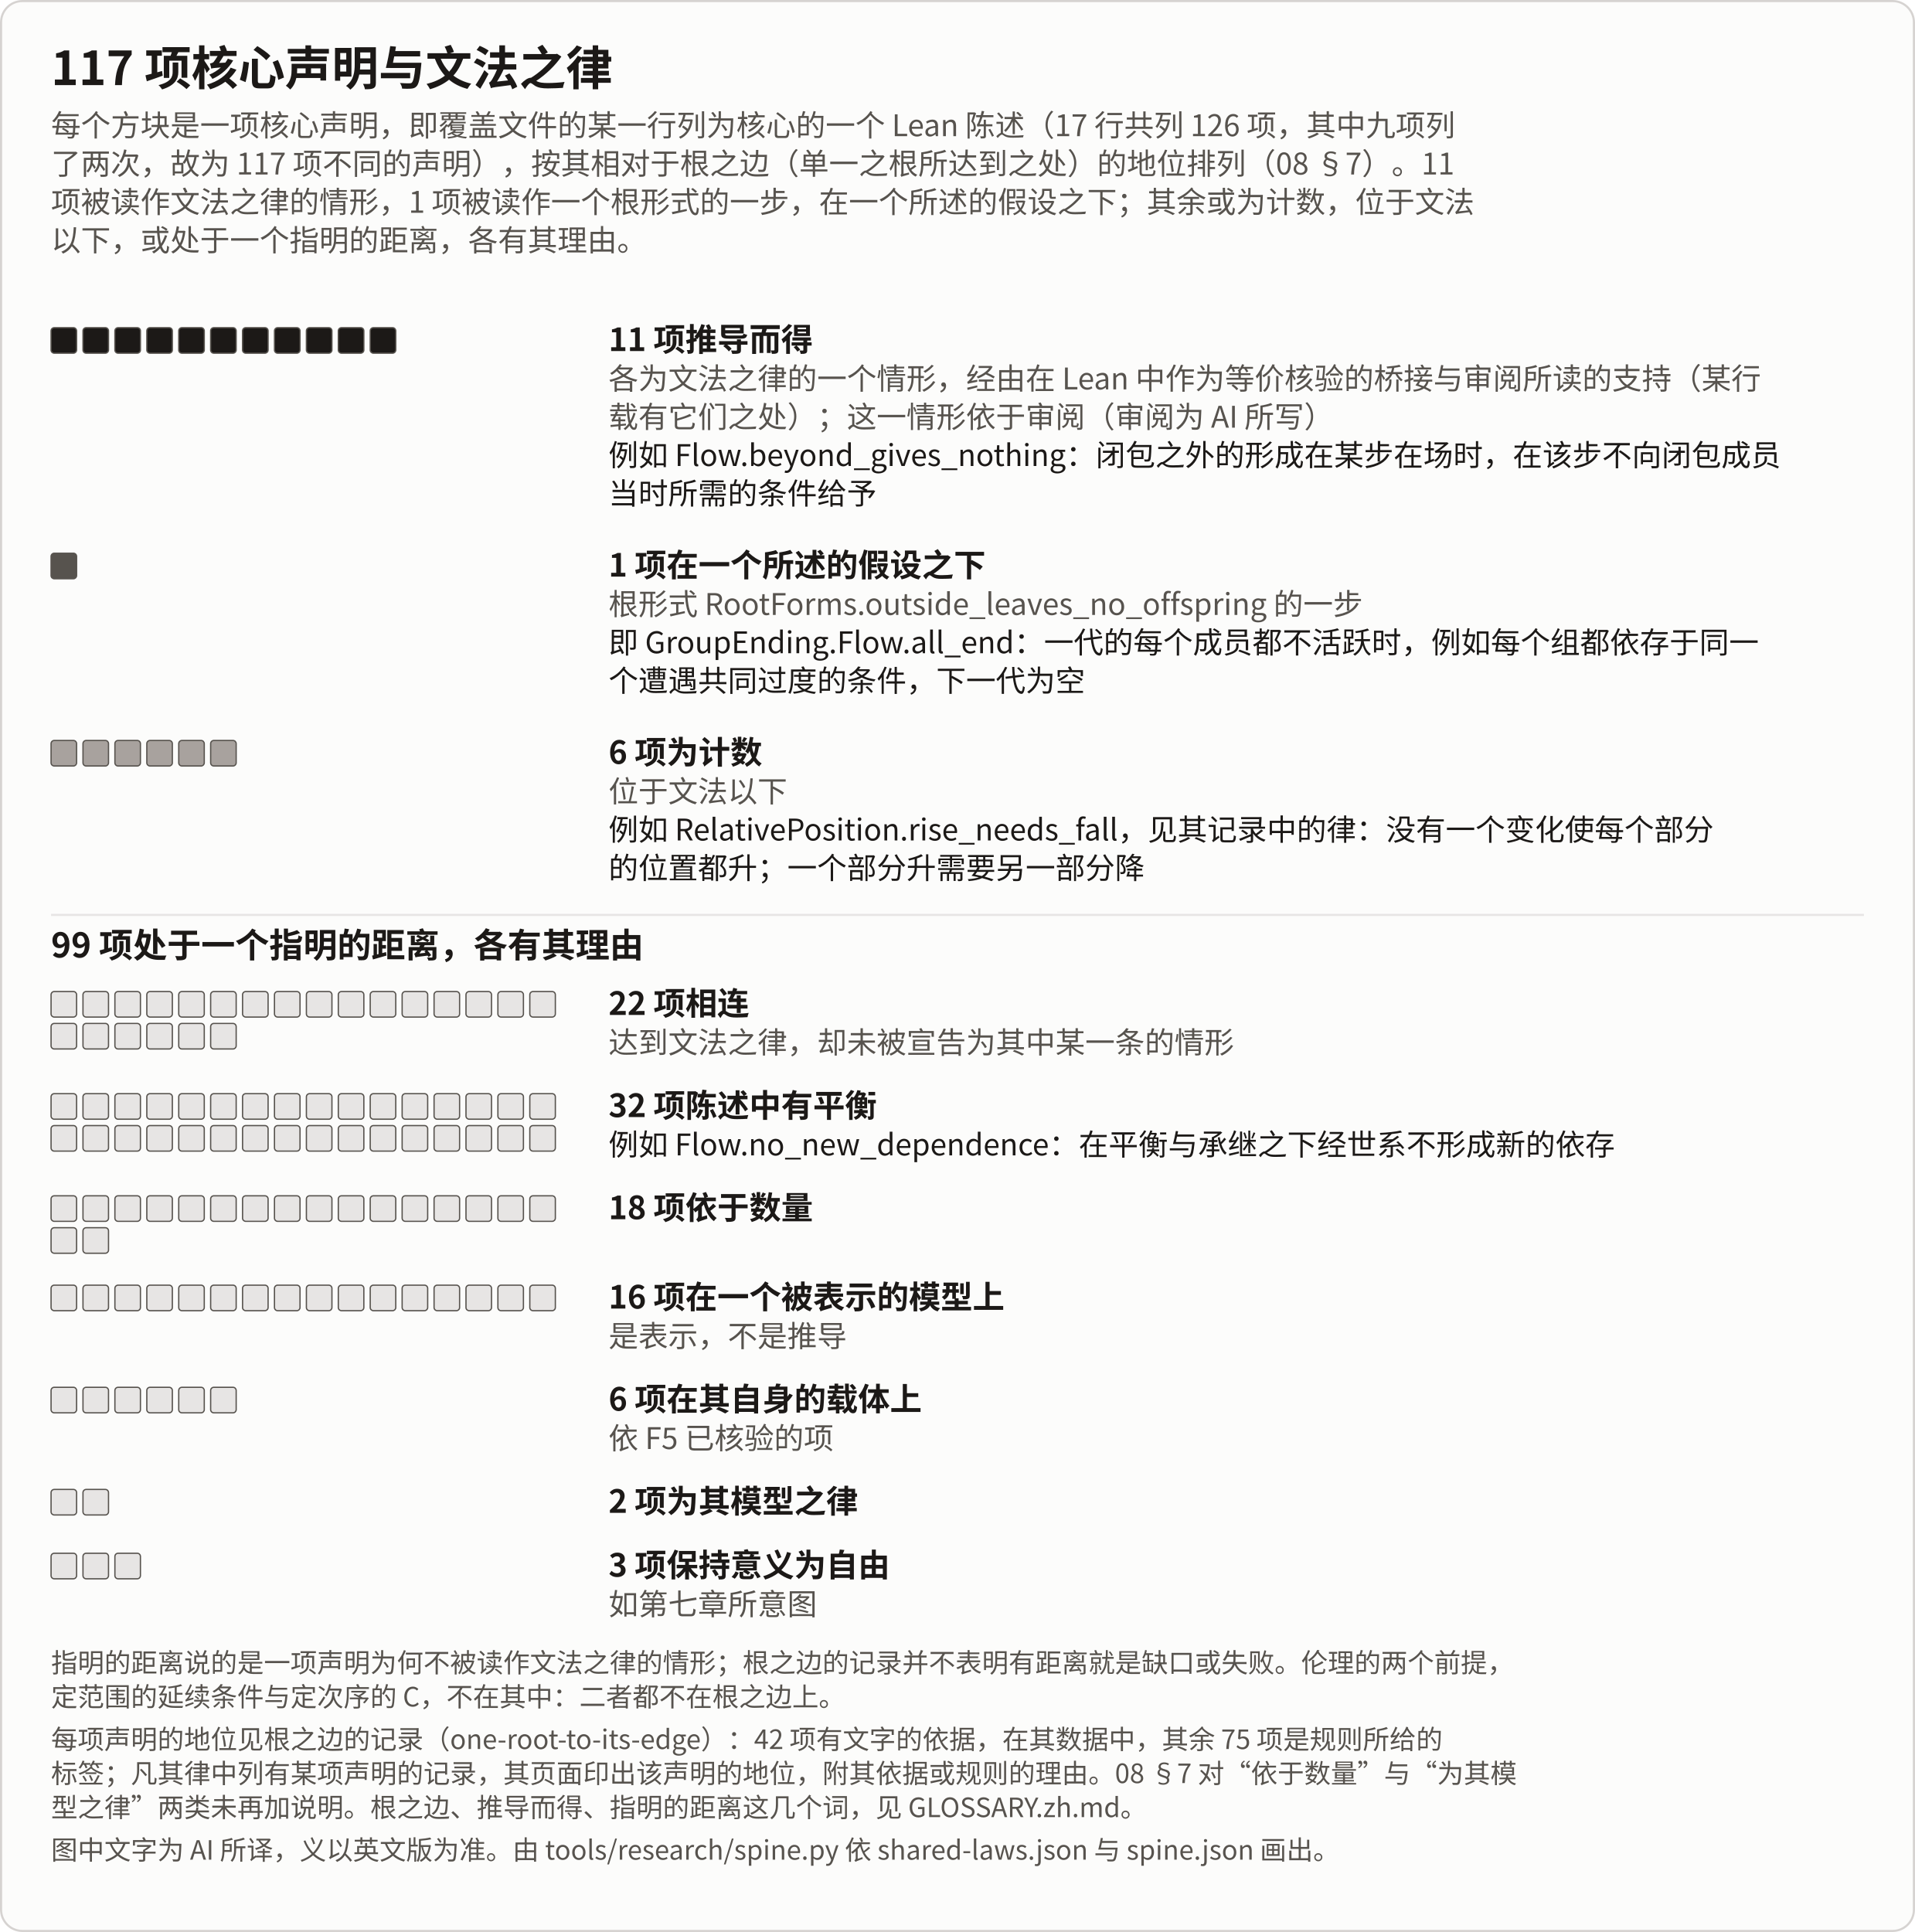
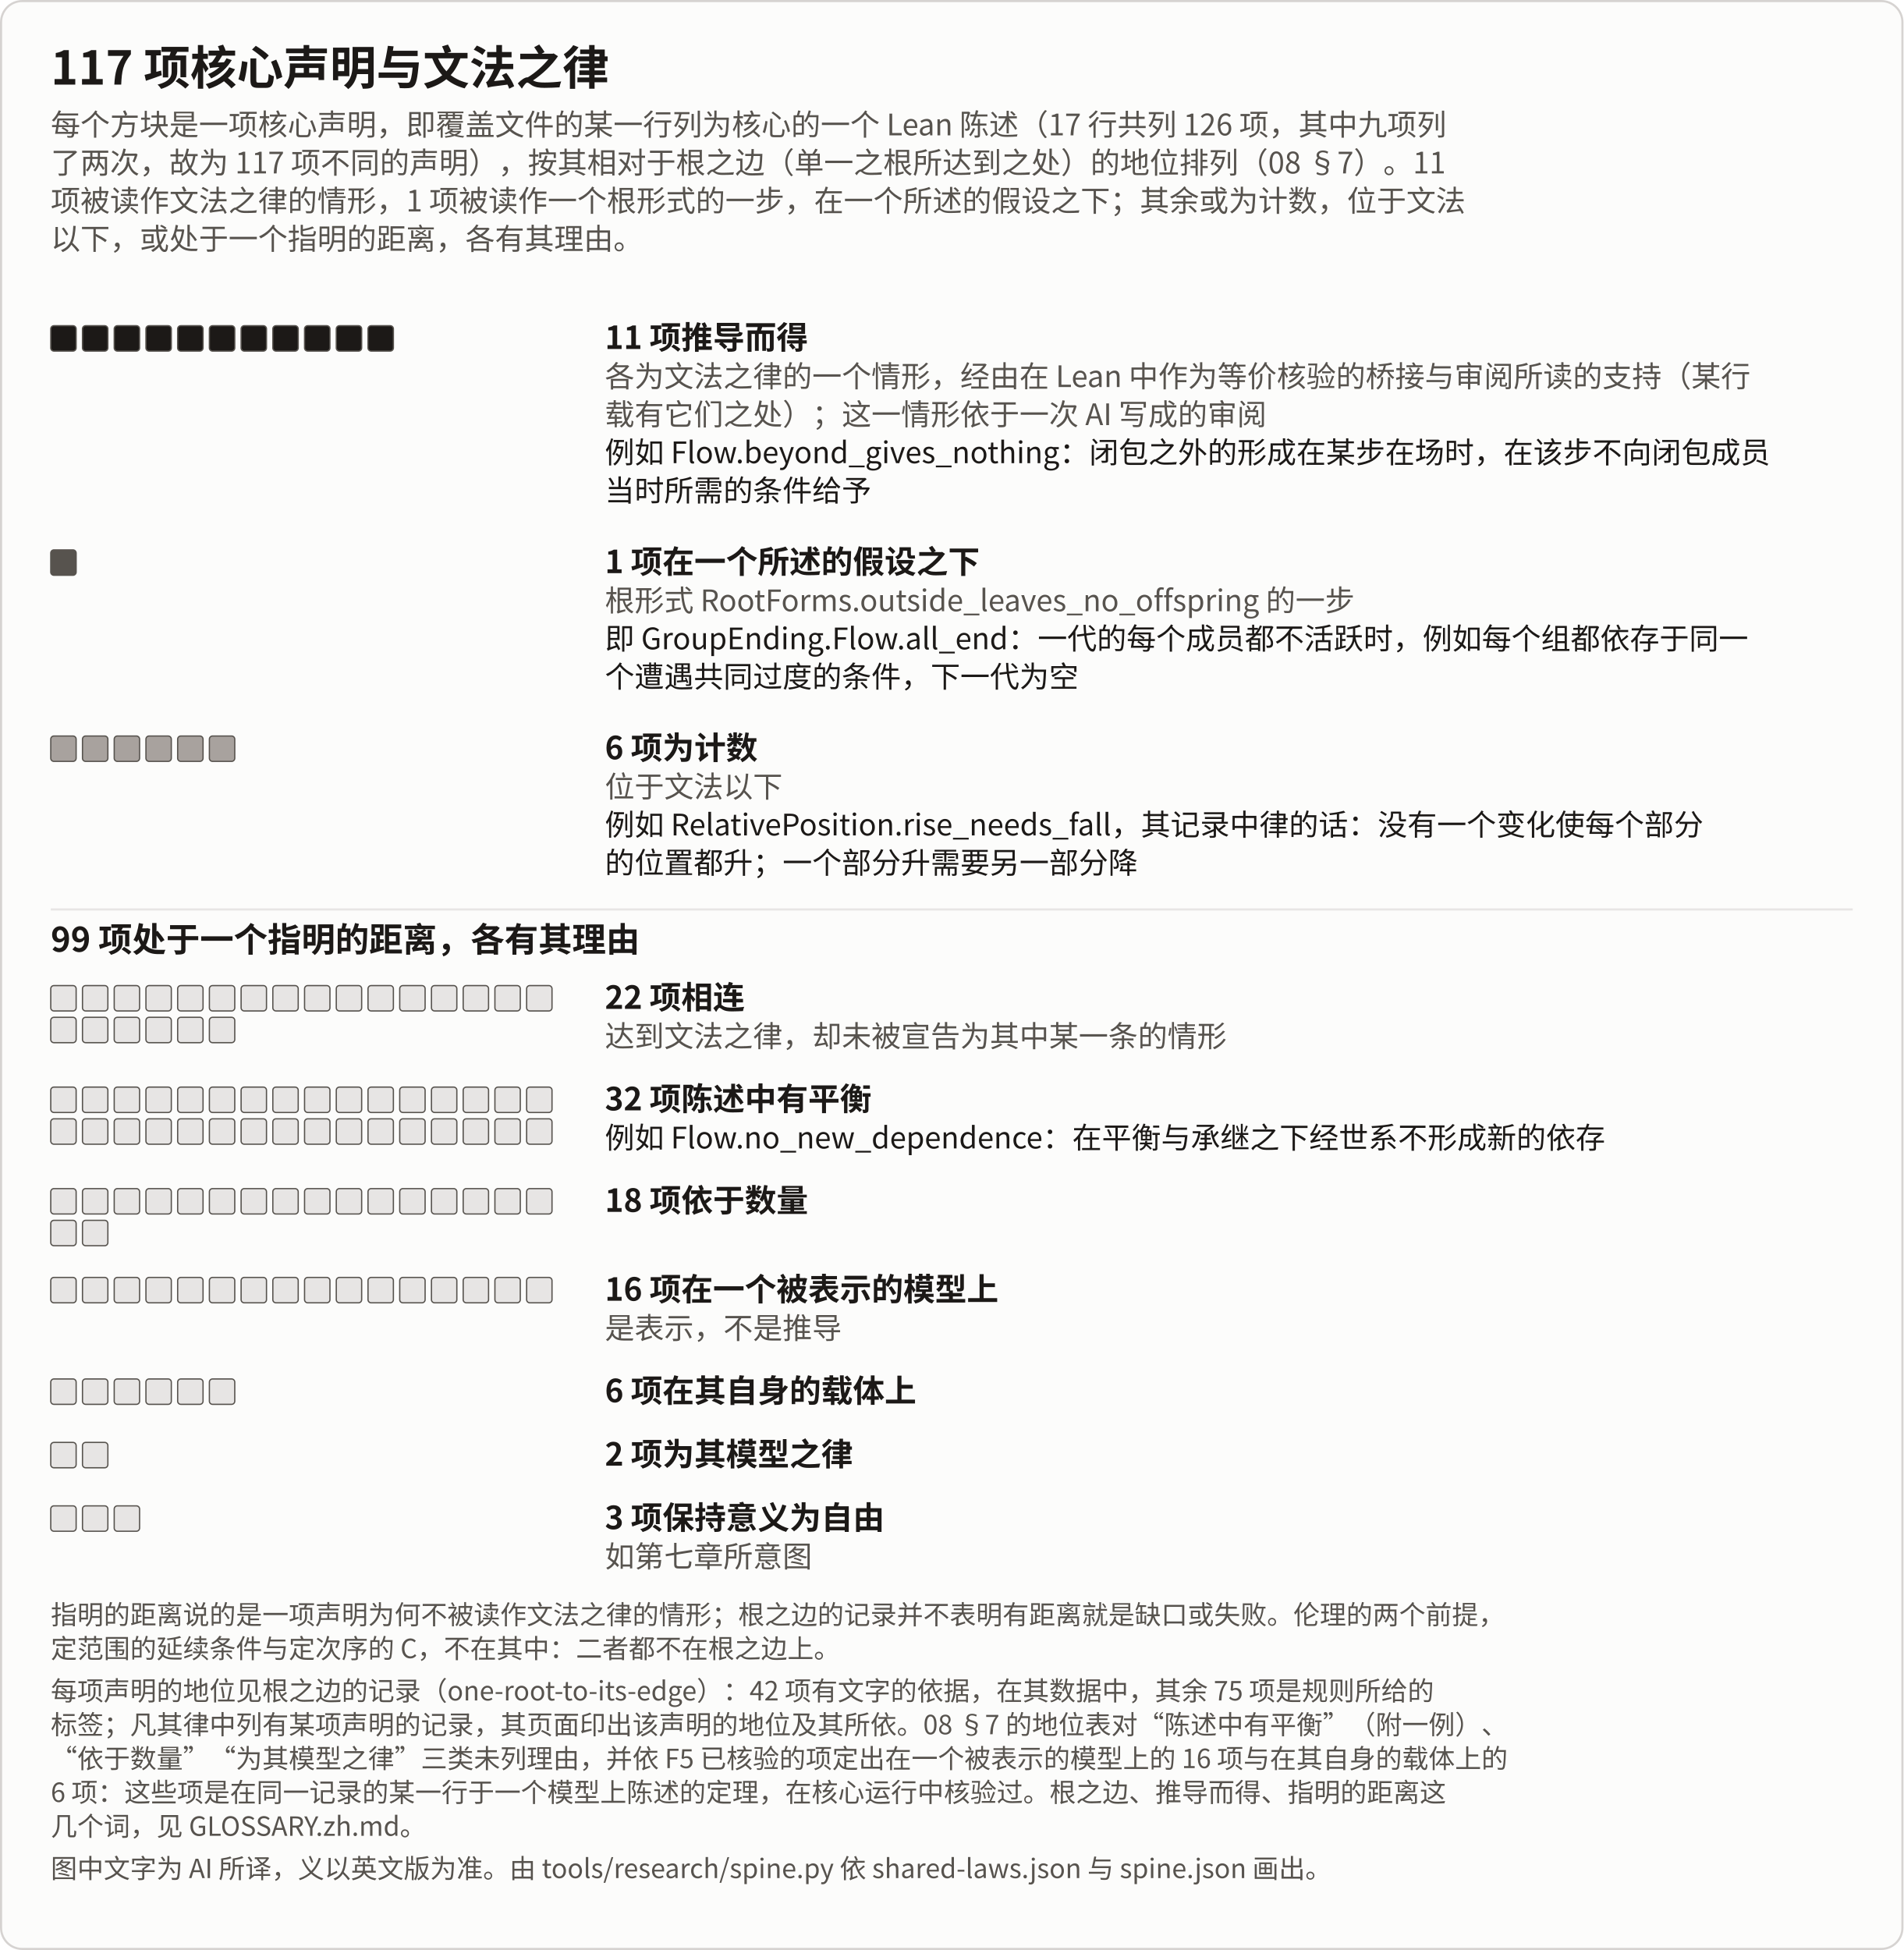
- <svg xmlns="http://www.w3.org/2000/svg" viewBox="0 0 900 908" width="900" height="908" role="img" aria-labelledby="standings-title standings-desc" font-family="'PingFang SC', 'Hiragino Sans GB', 'Noto Sans CJK SC', 'Microsoft YaHei', sans-serif">
-   <rect x="0.5" y="0.5" width="899" height="907" rx="10" fill="#fcfcfb" stroke="#d6d3d1" />
+ <svg xmlns="http://www.w3.org/2000/svg" viewBox="0 0 900 922" width="900" height="922" role="img" aria-labelledby="standings-title standings-desc" font-family="'PingFang SC', 'Hiragino Sans GB', 'Noto Sans CJK SC', 'Microsoft YaHei', sans-serif">
+   <rect x="0.5" y="0.5" width="899" height="921" rx="10" fill="#fcfcfb" stroke="#d6d3d1" />
  <text x="24" y="40" font-size="22" font-weight="bold" text-anchor="start" fill="#1c1917">117 项核心声明与文法之律</text>
  <text x="24" y="64" font-size="14" text-anchor="start" fill="#57534e">每个方块是一项核心声明，即覆盖文件的某一行列为核心的一个 Lean 陈述（17 行共列 126 项，其中九项列</text>
  <text x="24" y="82" font-size="14" text-anchor="start" fill="#57534e">了两次，故为 117 项不同的声明），按其相对于根之边（单一之根所达到之处）的地位排列（08 §7）。11</text>
  <text x="24" y="100" font-size="14" text-anchor="start" fill="#57534e">项被读作文法之律的情形，1 项被读作一个根形式的一步，在一个所述的假设之下；其余或为计数，位于文法</text>
  <text x="24" y="118" font-size="14" text-anchor="start" fill="#57534e">以下，或处于一个指明的距离，各有其理由。</text>
  <rect x="24" y="154" width="12" height="12" rx="1.5" fill="#1c1917" stroke="#57534e" stroke-width="0.6" />
  <rect x="39" y="154" width="12" height="12" rx="1.5" fill="#1c1917" stroke="#57534e" stroke-width="0.6" />
  <rect x="54" y="154" width="12" height="12" rx="1.5" fill="#1c1917" stroke="#57534e" stroke-width="0.6" />
  <rect x="69" y="154" width="12" height="12" rx="1.5" fill="#1c1917" stroke="#57534e" stroke-width="0.6" />
  <rect x="84" y="154" width="12" height="12" rx="1.5" fill="#1c1917" stroke="#57534e" stroke-width="0.6" />
  <rect x="99" y="154" width="12" height="12" rx="1.5" fill="#1c1917" stroke="#57534e" stroke-width="0.6" />
  <rect x="114" y="154" width="12" height="12" rx="1.5" fill="#1c1917" stroke="#57534e" stroke-width="0.6" />
  <rect x="129" y="154" width="12" height="12" rx="1.5" fill="#1c1917" stroke="#57534e" stroke-width="0.6" />
  <rect x="144" y="154" width="12" height="12" rx="1.5" fill="#1c1917" stroke="#57534e" stroke-width="0.6" />
  <rect x="159" y="154" width="12" height="12" rx="1.5" fill="#1c1917" stroke="#57534e" stroke-width="0.6" />
  <rect x="174" y="154" width="12" height="12" rx="1.5" fill="#1c1917" stroke="#57534e" stroke-width="0.6" />
  <text x="286" y="165" font-size="15" font-weight="bold" text-anchor="start" fill="#1c1917">11 项推导而得</text>
  <text x="286" y="183" font-size="14" text-anchor="start" fill="#57534e">各为文法之律的一个情形，经由在 Lean 中作为等价核验的桥接与审阅所读的支持（某行</text>
-   <text x="286" y="201" font-size="14" text-anchor="start" fill="#57534e">载有它们之处）；这一情形依于审阅（审阅为 AI 所写）</text>
+   <text x="286" y="201" font-size="14" text-anchor="start" fill="#57534e">载有它们之处）；这一情形依于一次 AI 写成的审阅</text>
  <text x="286" y="219" font-size="14" text-anchor="start" fill="#1c1917">例如 Flow.beyond_gives_nothing：闭包之外的形成在某步在场时，在该步不向闭包成员</text>
  <text x="286" y="237" font-size="14" text-anchor="start" fill="#1c1917">当时所需的条件给予</text>
  <rect x="24" y="260" width="12" height="12" rx="1.5" fill="#57534e" stroke="#57534e" stroke-width="0.6" />
  <text x="286" y="271" font-size="15" font-weight="bold" text-anchor="start" fill="#1c1917">1 项在一个所述的假设之下</text>
  <text x="286" y="289" font-size="14" text-anchor="start" fill="#57534e">根形式 RootForms.outside_leaves_no_offspring 的一步</text>
  <text x="286" y="307" font-size="14" text-anchor="start" fill="#1c1917">即 GroupEnding.Flow.all_end：一代的每个成员都不活跃时，例如每个组都依存于同一</text>
  <text x="286" y="325" font-size="14" text-anchor="start" fill="#1c1917">个遭遇共同过度的条件，下一代为空</text>
  <rect x="24" y="348" width="12" height="12" rx="1.5" fill="#a8a29e" stroke="#57534e" stroke-width="0.6" />
  <rect x="39" y="348" width="12" height="12" rx="1.5" fill="#a8a29e" stroke="#57534e" stroke-width="0.6" />
  <rect x="54" y="348" width="12" height="12" rx="1.5" fill="#a8a29e" stroke="#57534e" stroke-width="0.6" />
  <rect x="69" y="348" width="12" height="12" rx="1.5" fill="#a8a29e" stroke="#57534e" stroke-width="0.6" />
  <rect x="84" y="348" width="12" height="12" rx="1.5" fill="#a8a29e" stroke="#57534e" stroke-width="0.6" />
  <rect x="99" y="348" width="12" height="12" rx="1.5" fill="#a8a29e" stroke="#57534e" stroke-width="0.6" />
  <text x="286" y="359" font-size="15" font-weight="bold" text-anchor="start" fill="#1c1917">6 项为计数</text>
  <text x="286" y="377" font-size="14" text-anchor="start" fill="#57534e">位于文法以下</text>
-   <text x="286" y="395" font-size="14" text-anchor="start" fill="#1c1917">例如 RelativePosition.rise_needs_fall，见其记录中的律：没有一个变化使每个部分</text>
+   <text x="286" y="395" font-size="14" text-anchor="start" fill="#1c1917">例如 RelativePosition.rise_needs_fall，其记录中律的话：没有一个变化使每个部分</text>
  <text x="286" y="413" font-size="14" text-anchor="start" fill="#1c1917">的位置都升；一个部分升需要另一部分降</text>
  <line x1="24" y1="430" x2="876" y2="430" stroke="#e7e5e4" />
  <text x="24" y="450" font-size="16" font-weight="bold" text-anchor="start" fill="#1c1917">99 项处于一个指明的距离，各有其理由</text>
  <rect x="24" y="466" width="12" height="12" rx="1.5" fill="#e7e5e4" stroke="#57534e" stroke-width="0.6" />
  <rect x="39" y="466" width="12" height="12" rx="1.5" fill="#e7e5e4" stroke="#57534e" stroke-width="0.6" />
  <rect x="54" y="466" width="12" height="12" rx="1.5" fill="#e7e5e4" stroke="#57534e" stroke-width="0.6" />
  <rect x="69" y="466" width="12" height="12" rx="1.5" fill="#e7e5e4" stroke="#57534e" stroke-width="0.6" />
  <rect x="84" y="466" width="12" height="12" rx="1.5" fill="#e7e5e4" stroke="#57534e" stroke-width="0.6" />
  <rect x="99" y="466" width="12" height="12" rx="1.5" fill="#e7e5e4" stroke="#57534e" stroke-width="0.6" />
  <rect x="114" y="466" width="12" height="12" rx="1.5" fill="#e7e5e4" stroke="#57534e" stroke-width="0.6" />
  <rect x="129" y="466" width="12" height="12" rx="1.5" fill="#e7e5e4" stroke="#57534e" stroke-width="0.6" />
  <rect x="144" y="466" width="12" height="12" rx="1.5" fill="#e7e5e4" stroke="#57534e" stroke-width="0.6" />
  <rect x="159" y="466" width="12" height="12" rx="1.5" fill="#e7e5e4" stroke="#57534e" stroke-width="0.6" />
  <rect x="174" y="466" width="12" height="12" rx="1.5" fill="#e7e5e4" stroke="#57534e" stroke-width="0.6" />
  <rect x="189" y="466" width="12" height="12" rx="1.5" fill="#e7e5e4" stroke="#57534e" stroke-width="0.6" />
  <rect x="204" y="466" width="12" height="12" rx="1.5" fill="#e7e5e4" stroke="#57534e" stroke-width="0.6" />
  <rect x="219" y="466" width="12" height="12" rx="1.5" fill="#e7e5e4" stroke="#57534e" stroke-width="0.6" />
  <rect x="234" y="466" width="12" height="12" rx="1.5" fill="#e7e5e4" stroke="#57534e" stroke-width="0.6" />
  <rect x="249" y="466" width="12" height="12" rx="1.5" fill="#e7e5e4" stroke="#57534e" stroke-width="0.6" />
  <rect x="24" y="481" width="12" height="12" rx="1.5" fill="#e7e5e4" stroke="#57534e" stroke-width="0.6" />
  <rect x="39" y="481" width="12" height="12" rx="1.5" fill="#e7e5e4" stroke="#57534e" stroke-width="0.6" />
  <rect x="54" y="481" width="12" height="12" rx="1.5" fill="#e7e5e4" stroke="#57534e" stroke-width="0.6" />
  <rect x="69" y="481" width="12" height="12" rx="1.5" fill="#e7e5e4" stroke="#57534e" stroke-width="0.6" />
  <rect x="84" y="481" width="12" height="12" rx="1.5" fill="#e7e5e4" stroke="#57534e" stroke-width="0.6" />
  <rect x="99" y="481" width="12" height="12" rx="1.5" fill="#e7e5e4" stroke="#57534e" stroke-width="0.6" />
  <text x="286" y="477" font-size="15" font-weight="bold" text-anchor="start" fill="#1c1917">22 项相连</text>
  <text x="286" y="495" font-size="14" text-anchor="start" fill="#57534e">达到文法之律，却未被宣告为其中某一条的情形</text>
  <rect x="24" y="514" width="12" height="12" rx="1.5" fill="#e7e5e4" stroke="#57534e" stroke-width="0.6" />
  <rect x="39" y="514" width="12" height="12" rx="1.5" fill="#e7e5e4" stroke="#57534e" stroke-width="0.6" />
  <rect x="54" y="514" width="12" height="12" rx="1.5" fill="#e7e5e4" stroke="#57534e" stroke-width="0.6" />
  <rect x="69" y="514" width="12" height="12" rx="1.5" fill="#e7e5e4" stroke="#57534e" stroke-width="0.6" />
  <rect x="84" y="514" width="12" height="12" rx="1.5" fill="#e7e5e4" stroke="#57534e" stroke-width="0.6" />
  <rect x="99" y="514" width="12" height="12" rx="1.5" fill="#e7e5e4" stroke="#57534e" stroke-width="0.6" />
  <rect x="114" y="514" width="12" height="12" rx="1.5" fill="#e7e5e4" stroke="#57534e" stroke-width="0.6" />
  <rect x="129" y="514" width="12" height="12" rx="1.5" fill="#e7e5e4" stroke="#57534e" stroke-width="0.6" />
  <rect x="144" y="514" width="12" height="12" rx="1.5" fill="#e7e5e4" stroke="#57534e" stroke-width="0.6" />
  <rect x="159" y="514" width="12" height="12" rx="1.5" fill="#e7e5e4" stroke="#57534e" stroke-width="0.6" />
  <rect x="174" y="514" width="12" height="12" rx="1.5" fill="#e7e5e4" stroke="#57534e" stroke-width="0.6" />
  <rect x="189" y="514" width="12" height="12" rx="1.5" fill="#e7e5e4" stroke="#57534e" stroke-width="0.6" />
  <rect x="204" y="514" width="12" height="12" rx="1.5" fill="#e7e5e4" stroke="#57534e" stroke-width="0.6" />
  <rect x="219" y="514" width="12" height="12" rx="1.5" fill="#e7e5e4" stroke="#57534e" stroke-width="0.6" />
  <rect x="234" y="514" width="12" height="12" rx="1.5" fill="#e7e5e4" stroke="#57534e" stroke-width="0.6" />
  <rect x="249" y="514" width="12" height="12" rx="1.5" fill="#e7e5e4" stroke="#57534e" stroke-width="0.6" />
  <rect x="24" y="529" width="12" height="12" rx="1.5" fill="#e7e5e4" stroke="#57534e" stroke-width="0.6" />
  <rect x="39" y="529" width="12" height="12" rx="1.5" fill="#e7e5e4" stroke="#57534e" stroke-width="0.6" />
  <rect x="54" y="529" width="12" height="12" rx="1.5" fill="#e7e5e4" stroke="#57534e" stroke-width="0.6" />
  <rect x="69" y="529" width="12" height="12" rx="1.5" fill="#e7e5e4" stroke="#57534e" stroke-width="0.6" />
  <rect x="84" y="529" width="12" height="12" rx="1.5" fill="#e7e5e4" stroke="#57534e" stroke-width="0.6" />
  <rect x="99" y="529" width="12" height="12" rx="1.5" fill="#e7e5e4" stroke="#57534e" stroke-width="0.6" />
  <rect x="114" y="529" width="12" height="12" rx="1.5" fill="#e7e5e4" stroke="#57534e" stroke-width="0.6" />
  <rect x="129" y="529" width="12" height="12" rx="1.5" fill="#e7e5e4" stroke="#57534e" stroke-width="0.6" />
  <rect x="144" y="529" width="12" height="12" rx="1.5" fill="#e7e5e4" stroke="#57534e" stroke-width="0.6" />
  <rect x="159" y="529" width="12" height="12" rx="1.5" fill="#e7e5e4" stroke="#57534e" stroke-width="0.6" />
  <rect x="174" y="529" width="12" height="12" rx="1.5" fill="#e7e5e4" stroke="#57534e" stroke-width="0.6" />
  <rect x="189" y="529" width="12" height="12" rx="1.5" fill="#e7e5e4" stroke="#57534e" stroke-width="0.6" />
  <rect x="204" y="529" width="12" height="12" rx="1.5" fill="#e7e5e4" stroke="#57534e" stroke-width="0.6" />
  <rect x="219" y="529" width="12" height="12" rx="1.5" fill="#e7e5e4" stroke="#57534e" stroke-width="0.6" />
  <rect x="234" y="529" width="12" height="12" rx="1.5" fill="#e7e5e4" stroke="#57534e" stroke-width="0.6" />
  <rect x="249" y="529" width="12" height="12" rx="1.5" fill="#e7e5e4" stroke="#57534e" stroke-width="0.6" />
  <text x="286" y="525" font-size="15" font-weight="bold" text-anchor="start" fill="#1c1917">32 项陈述中有平衡</text>
  <text x="286" y="543" font-size="14" text-anchor="start" fill="#1c1917">例如 Flow.no_new_dependence：在平衡与承继之下经世系不形成新的依存</text>
  <rect x="24" y="562" width="12" height="12" rx="1.5" fill="#e7e5e4" stroke="#57534e" stroke-width="0.6" />
  <rect x="39" y="562" width="12" height="12" rx="1.5" fill="#e7e5e4" stroke="#57534e" stroke-width="0.6" />
  <rect x="54" y="562" width="12" height="12" rx="1.5" fill="#e7e5e4" stroke="#57534e" stroke-width="0.6" />
  <rect x="69" y="562" width="12" height="12" rx="1.5" fill="#e7e5e4" stroke="#57534e" stroke-width="0.6" />
  <rect x="84" y="562" width="12" height="12" rx="1.5" fill="#e7e5e4" stroke="#57534e" stroke-width="0.6" />
  <rect x="99" y="562" width="12" height="12" rx="1.5" fill="#e7e5e4" stroke="#57534e" stroke-width="0.6" />
  <rect x="114" y="562" width="12" height="12" rx="1.5" fill="#e7e5e4" stroke="#57534e" stroke-width="0.6" />
  <rect x="129" y="562" width="12" height="12" rx="1.5" fill="#e7e5e4" stroke="#57534e" stroke-width="0.6" />
  <rect x="144" y="562" width="12" height="12" rx="1.5" fill="#e7e5e4" stroke="#57534e" stroke-width="0.6" />
  <rect x="159" y="562" width="12" height="12" rx="1.5" fill="#e7e5e4" stroke="#57534e" stroke-width="0.6" />
  <rect x="174" y="562" width="12" height="12" rx="1.5" fill="#e7e5e4" stroke="#57534e" stroke-width="0.6" />
  <rect x="189" y="562" width="12" height="12" rx="1.5" fill="#e7e5e4" stroke="#57534e" stroke-width="0.6" />
  <rect x="204" y="562" width="12" height="12" rx="1.5" fill="#e7e5e4" stroke="#57534e" stroke-width="0.6" />
  <rect x="219" y="562" width="12" height="12" rx="1.5" fill="#e7e5e4" stroke="#57534e" stroke-width="0.6" />
  <rect x="234" y="562" width="12" height="12" rx="1.5" fill="#e7e5e4" stroke="#57534e" stroke-width="0.6" />
  <rect x="249" y="562" width="12" height="12" rx="1.5" fill="#e7e5e4" stroke="#57534e" stroke-width="0.6" />
  <rect x="24" y="577" width="12" height="12" rx="1.5" fill="#e7e5e4" stroke="#57534e" stroke-width="0.6" />
  <rect x="39" y="577" width="12" height="12" rx="1.5" fill="#e7e5e4" stroke="#57534e" stroke-width="0.6" />
  <text x="286" y="573" font-size="15" font-weight="bold" text-anchor="start" fill="#1c1917">18 项依于数量</text>
  <rect x="24" y="604" width="12" height="12" rx="1.5" fill="#e7e5e4" stroke="#57534e" stroke-width="0.6" />
  <rect x="39" y="604" width="12" height="12" rx="1.5" fill="#e7e5e4" stroke="#57534e" stroke-width="0.6" />
  <rect x="54" y="604" width="12" height="12" rx="1.5" fill="#e7e5e4" stroke="#57534e" stroke-width="0.6" />
  <rect x="69" y="604" width="12" height="12" rx="1.5" fill="#e7e5e4" stroke="#57534e" stroke-width="0.6" />
  <rect x="84" y="604" width="12" height="12" rx="1.5" fill="#e7e5e4" stroke="#57534e" stroke-width="0.6" />
  <rect x="99" y="604" width="12" height="12" rx="1.5" fill="#e7e5e4" stroke="#57534e" stroke-width="0.6" />
  <rect x="114" y="604" width="12" height="12" rx="1.5" fill="#e7e5e4" stroke="#57534e" stroke-width="0.6" />
  <rect x="129" y="604" width="12" height="12" rx="1.5" fill="#e7e5e4" stroke="#57534e" stroke-width="0.6" />
  <rect x="144" y="604" width="12" height="12" rx="1.5" fill="#e7e5e4" stroke="#57534e" stroke-width="0.6" />
  <rect x="159" y="604" width="12" height="12" rx="1.5" fill="#e7e5e4" stroke="#57534e" stroke-width="0.6" />
  <rect x="174" y="604" width="12" height="12" rx="1.5" fill="#e7e5e4" stroke="#57534e" stroke-width="0.6" />
  <rect x="189" y="604" width="12" height="12" rx="1.5" fill="#e7e5e4" stroke="#57534e" stroke-width="0.6" />
  <rect x="204" y="604" width="12" height="12" rx="1.5" fill="#e7e5e4" stroke="#57534e" stroke-width="0.6" />
  <rect x="219" y="604" width="12" height="12" rx="1.5" fill="#e7e5e4" stroke="#57534e" stroke-width="0.6" />
  <rect x="234" y="604" width="12" height="12" rx="1.5" fill="#e7e5e4" stroke="#57534e" stroke-width="0.6" />
  <rect x="249" y="604" width="12" height="12" rx="1.5" fill="#e7e5e4" stroke="#57534e" stroke-width="0.6" />
  <text x="286" y="615" font-size="15" font-weight="bold" text-anchor="start" fill="#1c1917">16 项在一个被表示的模型上</text>
  <text x="286" y="633" font-size="14" text-anchor="start" fill="#57534e">是表示，不是推导</text>
  <rect x="24" y="652" width="12" height="12" rx="1.5" fill="#e7e5e4" stroke="#57534e" stroke-width="0.6" />
  <rect x="39" y="652" width="12" height="12" rx="1.5" fill="#e7e5e4" stroke="#57534e" stroke-width="0.6" />
  <rect x="54" y="652" width="12" height="12" rx="1.5" fill="#e7e5e4" stroke="#57534e" stroke-width="0.6" />
  <rect x="69" y="652" width="12" height="12" rx="1.5" fill="#e7e5e4" stroke="#57534e" stroke-width="0.6" />
  <rect x="84" y="652" width="12" height="12" rx="1.5" fill="#e7e5e4" stroke="#57534e" stroke-width="0.6" />
  <rect x="99" y="652" width="12" height="12" rx="1.5" fill="#e7e5e4" stroke="#57534e" stroke-width="0.6" />
  <text x="286" y="663" font-size="15" font-weight="bold" text-anchor="start" fill="#1c1917">6 项在其自身的载体上</text>
-   <text x="286" y="681" font-size="14" text-anchor="start" fill="#57534e">依 F5 已核验的项</text>
-   <rect x="24" y="700" width="12" height="12" rx="1.5" fill="#e7e5e4" stroke="#57534e" stroke-width="0.6" />
-   <rect x="39" y="700" width="12" height="12" rx="1.5" fill="#e7e5e4" stroke="#57534e" stroke-width="0.6" />
-   <text x="286" y="711" font-size="15" font-weight="bold" text-anchor="start" fill="#1c1917">2 项为其模型之律</text>
-   <rect x="24" y="730" width="12" height="12" rx="1.5" fill="#e7e5e4" stroke="#57534e" stroke-width="0.6" />
-   <rect x="39" y="730" width="12" height="12" rx="1.5" fill="#e7e5e4" stroke="#57534e" stroke-width="0.6" />
-   <rect x="54" y="730" width="12" height="12" rx="1.5" fill="#e7e5e4" stroke="#57534e" stroke-width="0.6" />
-   <text x="286" y="741" font-size="15" font-weight="bold" text-anchor="start" fill="#1c1917">3 项保持意义为自由</text>
-   <text x="286" y="759" font-size="14" text-anchor="start" fill="#57534e">如第七章所意图</text>
-   <text x="24" y="786" font-size="12.5" text-anchor="start" fill="#57534e">指明的距离说的是一项声明为何不被读作文法之律的情形；根之边的记录并不表明有距离就是缺口或失败。伦理的两个前提，</text>
-   <text x="24" y="802" font-size="12.5" text-anchor="start" fill="#57534e">定范围的延续条件与定次序的 C，不在其中：二者都不在根之边上。</text>
-   <text x="24" y="822" font-size="12.5" text-anchor="start" fill="#57534e">每项声明的地位见根之边的记录（one-root-to-its-edge）：42 项有文字的依据，在其数据中，其余 75 项是规则所给的</text>
-   <text x="24" y="838" font-size="12.5" text-anchor="start" fill="#57534e">标签；凡其律中列有某项声明的记录，其页面印出该声明的地位，附其依据或规则的理由。08 §7 对“依于数量”与“为其模</text>
-   <text x="24" y="854" font-size="12.5" text-anchor="start" fill="#57534e">型之律”两类未再加说明。根之边、推导而得、指明的距离这几个词，见 GLOSSARY.zh.md。</text>
-   <text x="24" y="874" font-size="12.5" text-anchor="start" fill="#57534e">图中文字为 AI 所译，义以英文版为准。由 tools/research/spine.py 依 shared-laws.json 与 spine.json 画出。</text>
+   <rect x="24" y="682" width="12" height="12" rx="1.5" fill="#e7e5e4" stroke="#57534e" stroke-width="0.6" />
+   <rect x="39" y="682" width="12" height="12" rx="1.5" fill="#e7e5e4" stroke="#57534e" stroke-width="0.6" />
+   <text x="286" y="693" font-size="15" font-weight="bold" text-anchor="start" fill="#1c1917">2 项为其模型之律</text>
+   <rect x="24" y="712" width="12" height="12" rx="1.5" fill="#e7e5e4" stroke="#57534e" stroke-width="0.6" />
+   <rect x="39" y="712" width="12" height="12" rx="1.5" fill="#e7e5e4" stroke="#57534e" stroke-width="0.6" />
+   <rect x="54" y="712" width="12" height="12" rx="1.5" fill="#e7e5e4" stroke="#57534e" stroke-width="0.6" />
+   <text x="286" y="723" font-size="15" font-weight="bold" text-anchor="start" fill="#1c1917">3 项保持意义为自由</text>
+   <text x="286" y="741" font-size="14" text-anchor="start" fill="#57534e">如第七章所意图</text>
+   <text x="24" y="768" font-size="12.5" text-anchor="start" fill="#57534e">指明的距离说的是一项声明为何不被读作文法之律的情形；根之边的记录并不表明有距离就是缺口或失败。伦理的两个前提，</text>
+   <text x="24" y="784" font-size="12.5" text-anchor="start" fill="#57534e">定范围的延续条件与定次序的 C，不在其中：二者都不在根之边上。</text>
+   <text x="24" y="804" font-size="12.5" text-anchor="start" fill="#57534e">每项声明的地位见根之边的记录（one-root-to-its-edge）：42 项有文字的依据，在其数据中，其余 75 项是规则所给的</text>
+   <text x="24" y="820" font-size="12.5" text-anchor="start" fill="#57534e">标签；凡其律中列有某项声明的记录，其页面印出该声明的地位及其所依。08 §7 的地位表对“陈述中有平衡”（附一例）、</text>
+   <text x="24" y="836" font-size="12.5" text-anchor="start" fill="#57534e">“依于数量”“为其模型之律”三类未列理由，并依 F5 已核验的项定出在一个被表示的模型上的 16 项与在其自身的载体上的</text>
+   <text x="24" y="852" font-size="12.5" text-anchor="start" fill="#57534e">6 项：这些项是在同一记录的某一行于一个模型上陈述的定理，在核心运行中核验过。根之边、推导而得、指明的距离这</text>
+   <text x="24" y="868" font-size="12.5" text-anchor="start" fill="#57534e">几个词，见 GLOSSARY.zh.md。</text>
+   <text x="24" y="888" font-size="12.5" text-anchor="start" fill="#57534e">图中文字为 AI 所译，义以英文版为准。由 tools/research/spine.py 依 shared-laws.json 与 spine.json 画出。</text>
</svg>
